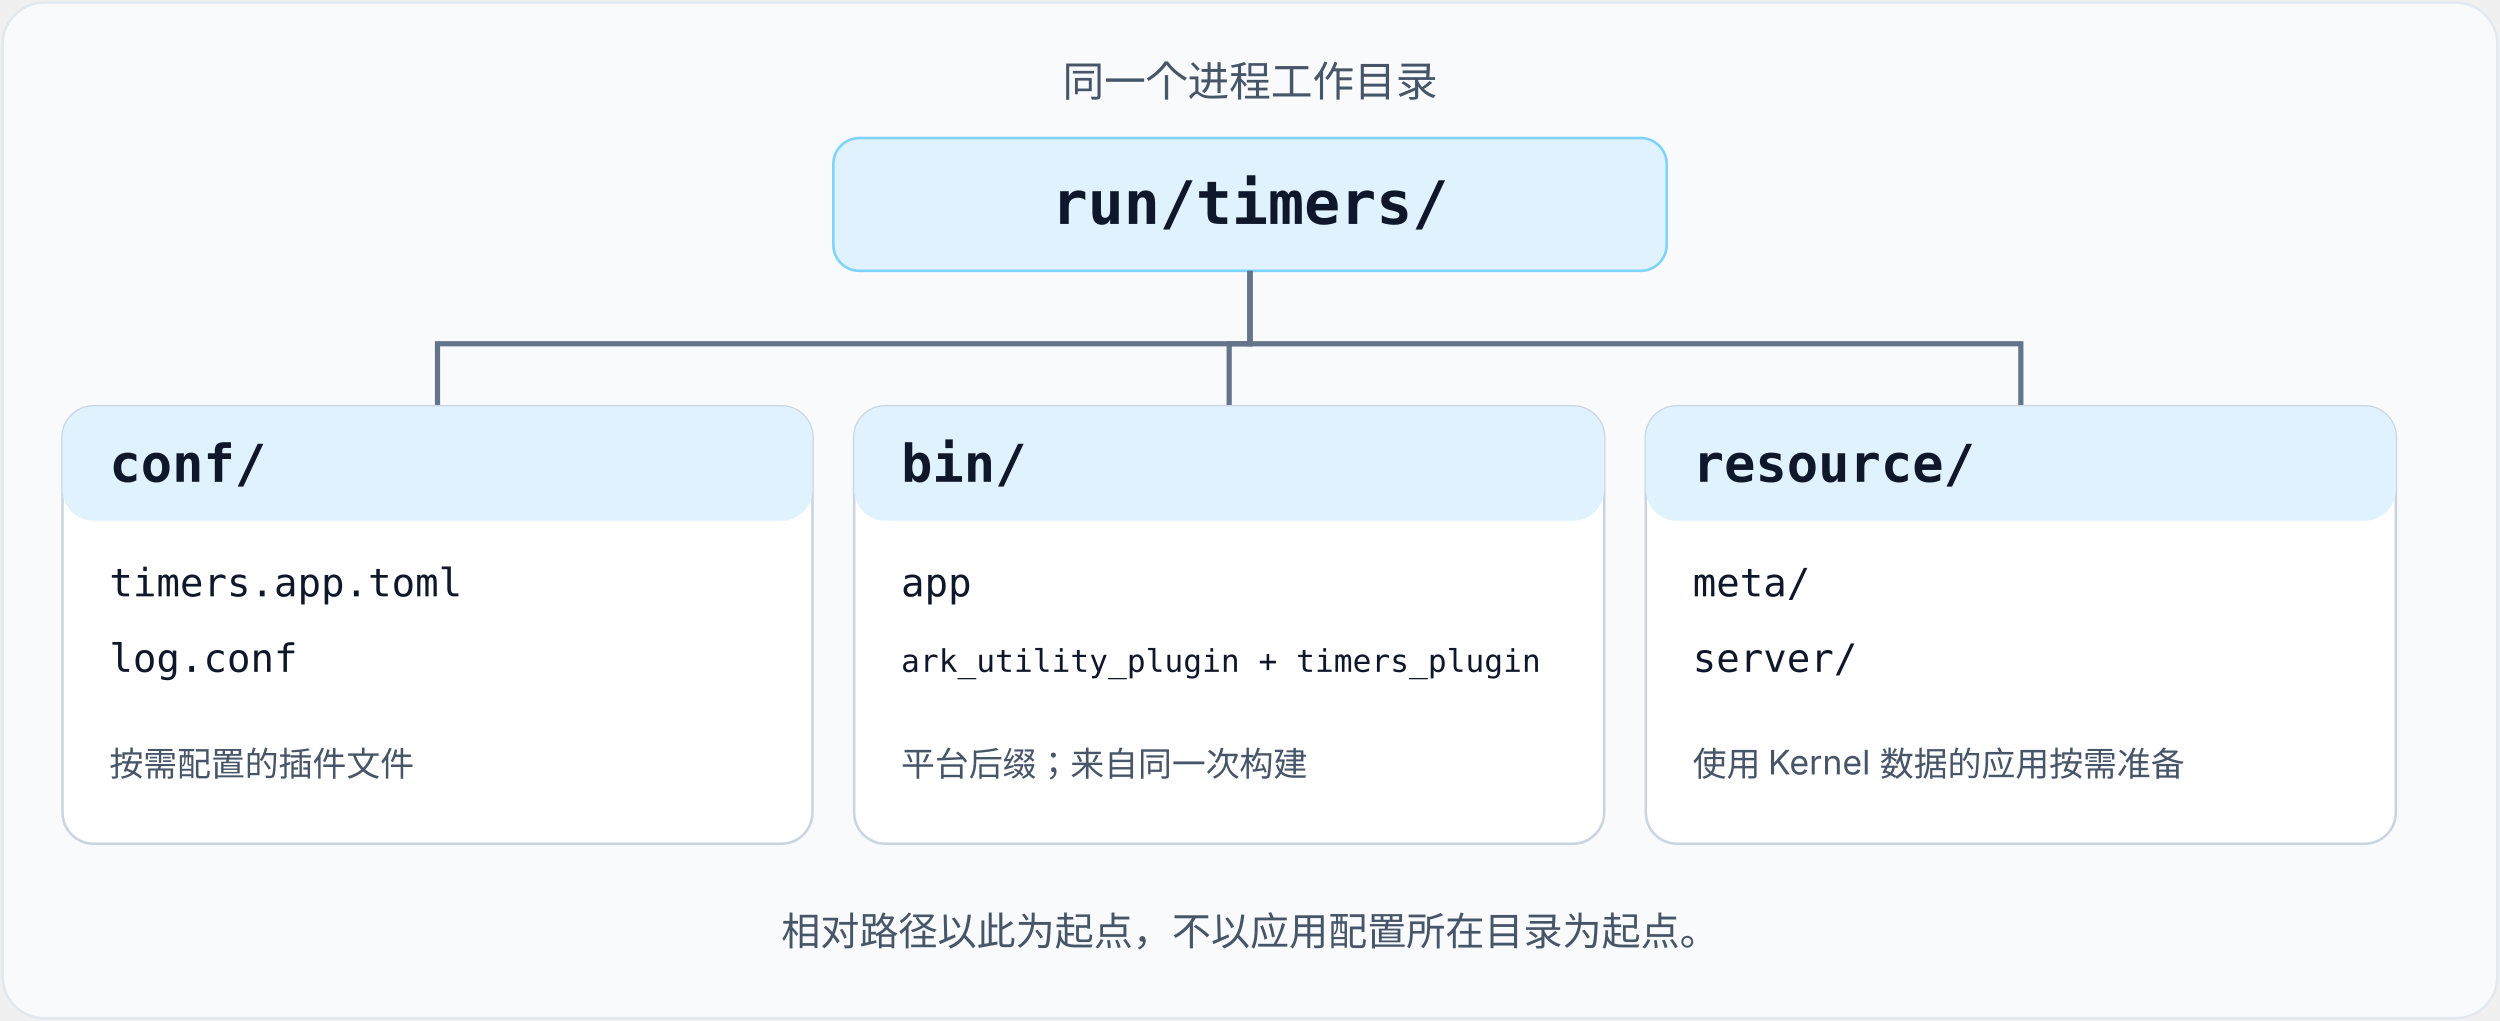
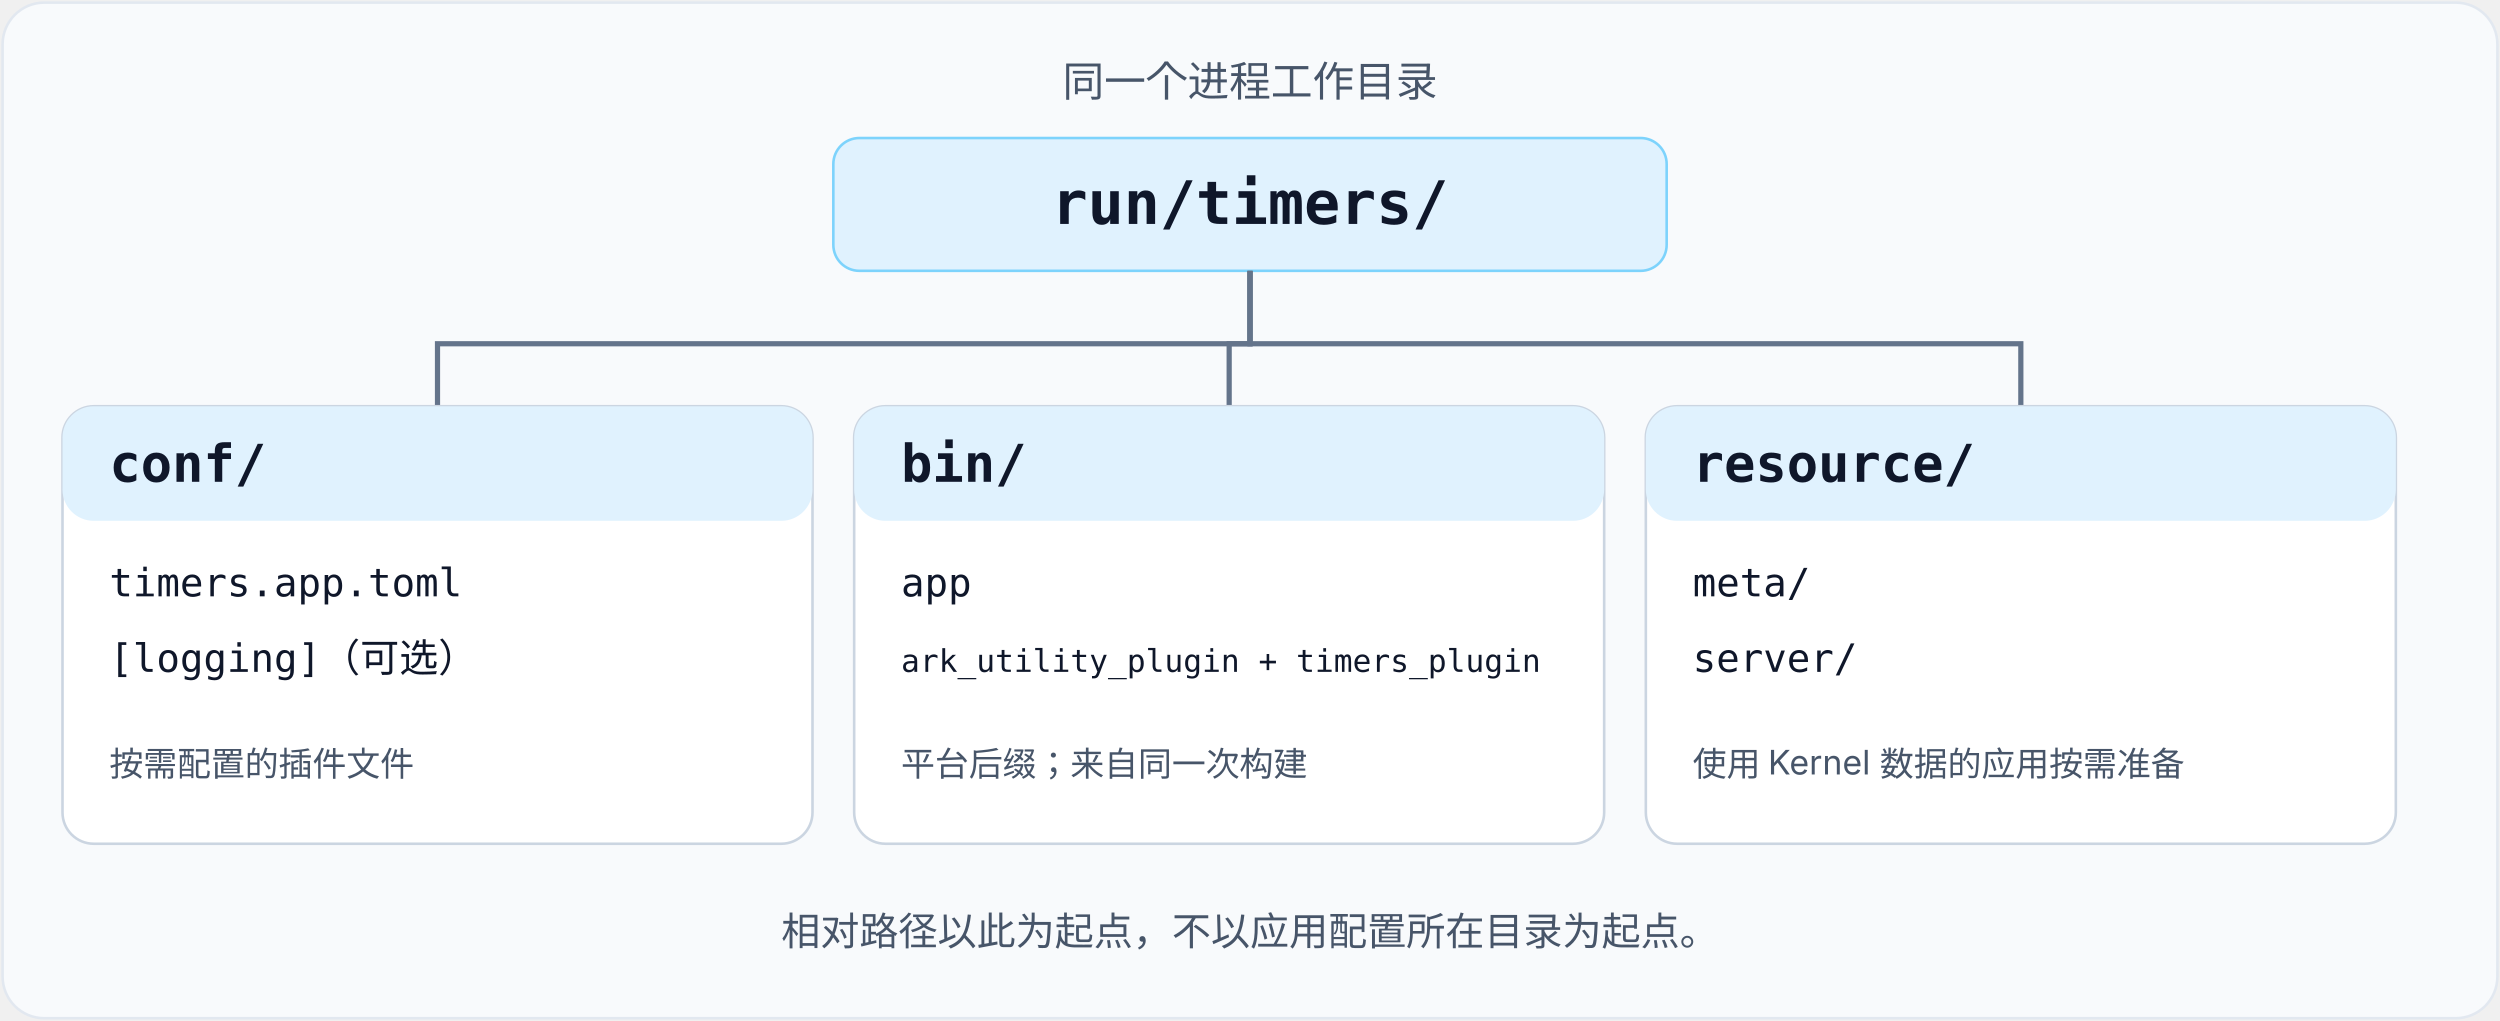
<svg xmlns="http://www.w3.org/2000/svg" viewBox="0 0 960 392" role="img" aria-labelledby="title desc">
  <style>
    text{font-family:system-ui,-apple-system,"Segoe UI",sans-serif;fill:#0f172a}
    .heading{font-size:16px;fill:#475569}.base{font:600 23px ui-monospace,SFMono-Regular,Consolas,monospace}
    .dir{font:600 20px ui-monospace,SFMono-Regular,Consolas,monospace}.file{font:15px ui-monospace,SFMono-Regular,Consolas,monospace}
    .small{font-size:12px}.note{font-size:13px;fill:#475569}.footer{font-size:15px;fill:#475569}
  </style>
  <rect x="1" y="1" width="958" height="390" rx="16" fill="#f8fafc" stroke="#e2e8f0" />
  <text x="480" y="37" text-anchor="middle" class="heading">同一个进程工作目录</text>
  <rect x="320" y="53" width="320" height="51" rx="10" fill="#e0f2fe" stroke="#7dd3fc" />
  <text x="480" y="86" text-anchor="middle" class="base">run/timers/</text>
  <path d="M480 104V132H168V156" fill="none" stroke="#64748b" stroke-width="2" />
  <rect x="24" y="156" width="288" height="168" rx="12" fill="#fff" stroke="#cbd5e1" />
  <rect x="24" y="156" width="288" height="44" rx="12" fill="#e0f2fe" />
  <text x="42" y="185" class="dir">conf/</text>
  <text x="42" y="229" class="file">timers.app.toml</text>
-   <text x="42" y="258" class="file">log.conf</text>
+   <text x="42" y="258" class="file">[logging]（可选）</text>
  <text x="42" y="298" class="note">按需配置的插件文件</text>
  <path d="M480 104V132H472V156" fill="none" stroke="#64748b" stroke-width="2" />
  <rect x="328" y="156" width="288" height="168" rx="12" fill="#fff" stroke="#cbd5e1" />
  <rect x="328" y="156" width="288" height="44" rx="12" fill="#e0f2fe" />
  <text x="346" y="185" class="dir">bin/</text>
  <text x="346" y="229" class="file">app</text>
  <text x="346" y="258" class="file small">ark_utility_plugin + timers_plugin</text>
  <text x="346" y="298" class="note">平台后缀；来自同一次构建</text>
  <path d="M480 104V132H776V156" fill="none" stroke="#64748b" stroke-width="2" />
  <rect x="632" y="156" width="288" height="168" rx="12" fill="#fff" stroke="#cbd5e1" />
  <rect x="632" y="156" width="288" height="44" rx="12" fill="#e0f2fe" />
  <text x="650" y="185" class="dir">resource/</text>
  <text x="650" y="229" class="file">meta/</text>
  <text x="650" y="258" class="file">server/</text>
  <text x="650" y="298" class="note">使用 Kernel 数据的应用按需准备</text>
  <text x="480" y="363" text-anchor="middle" class="footer">相对路径以此为起点，不以应用配置所在目录为起点。</text>
</svg>
